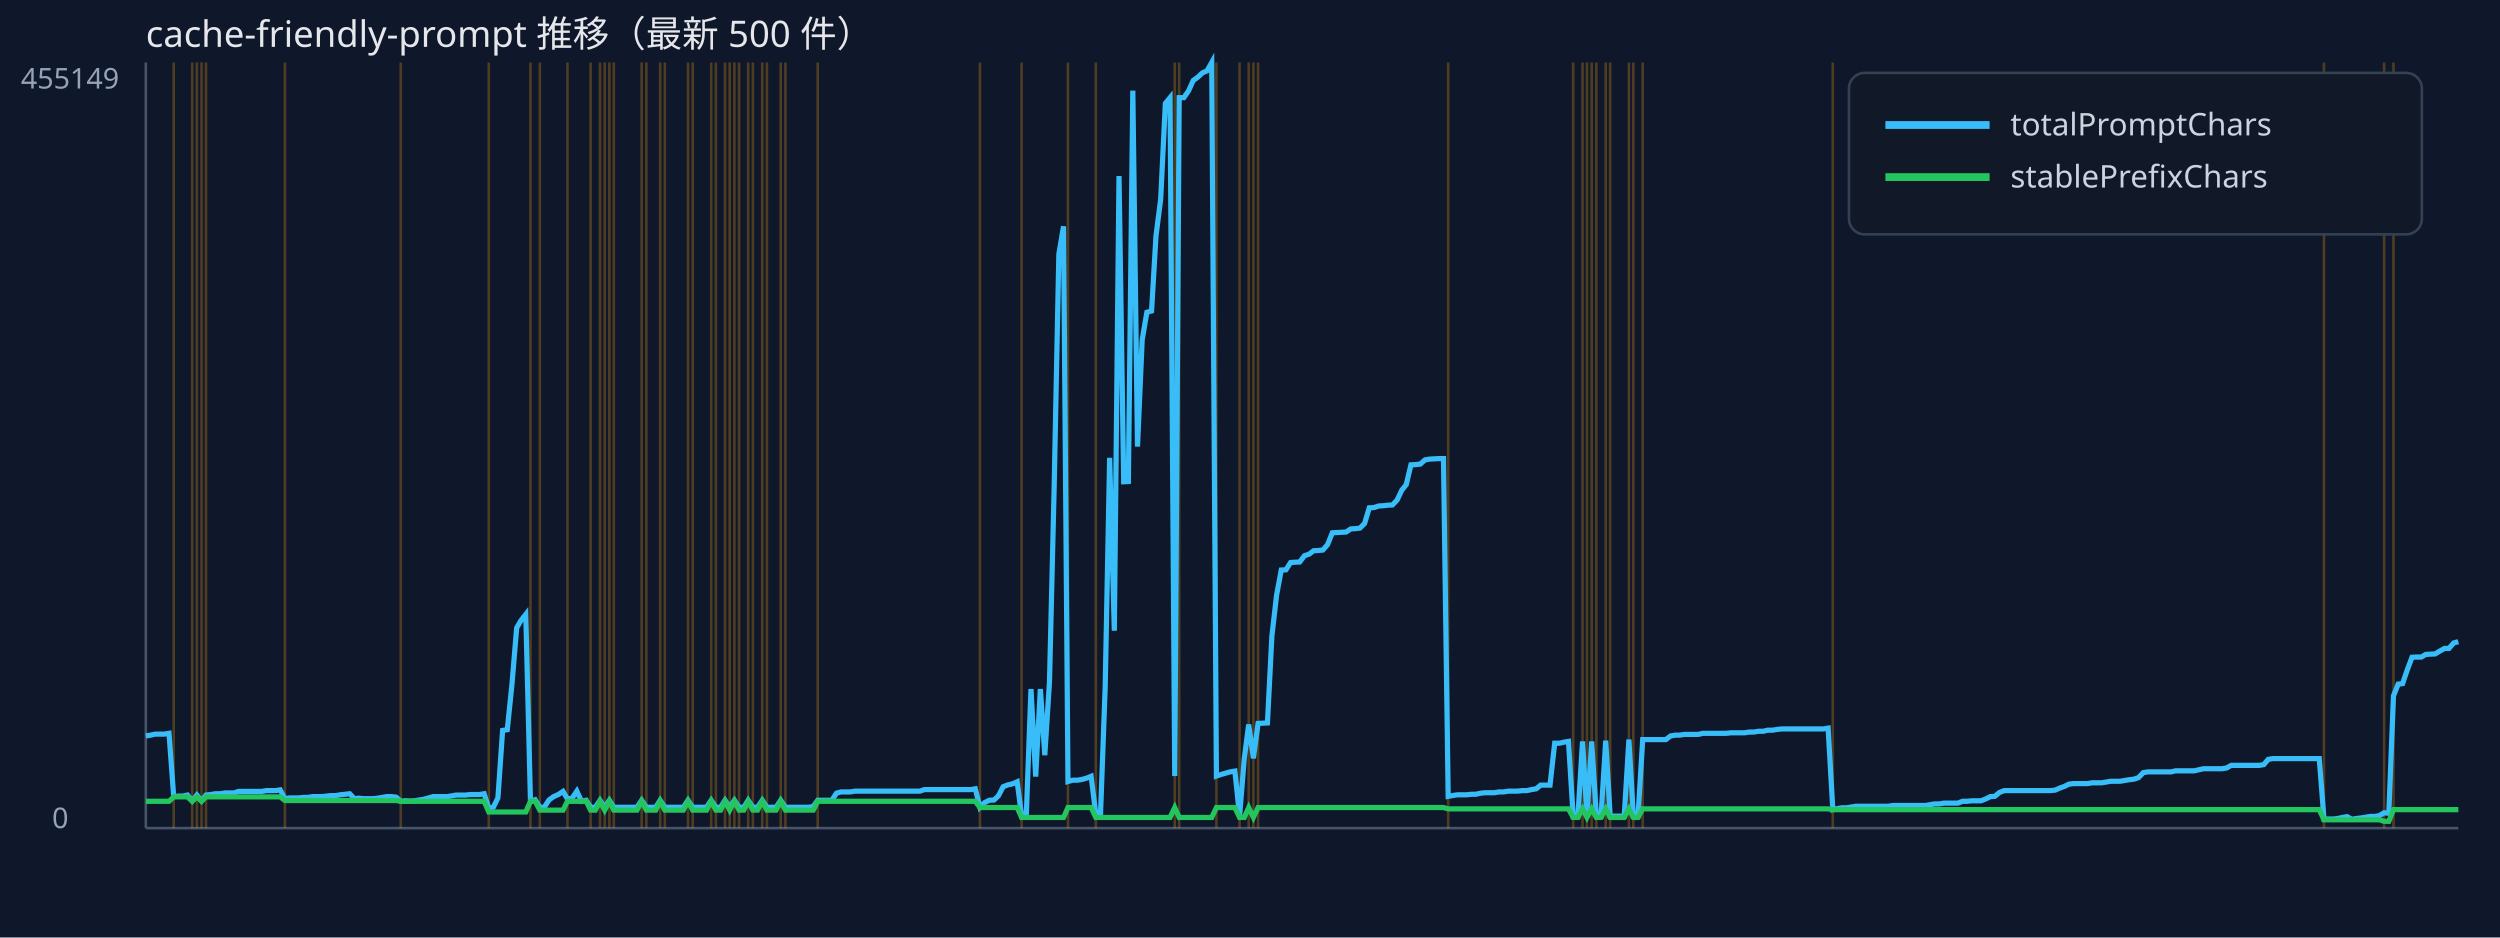
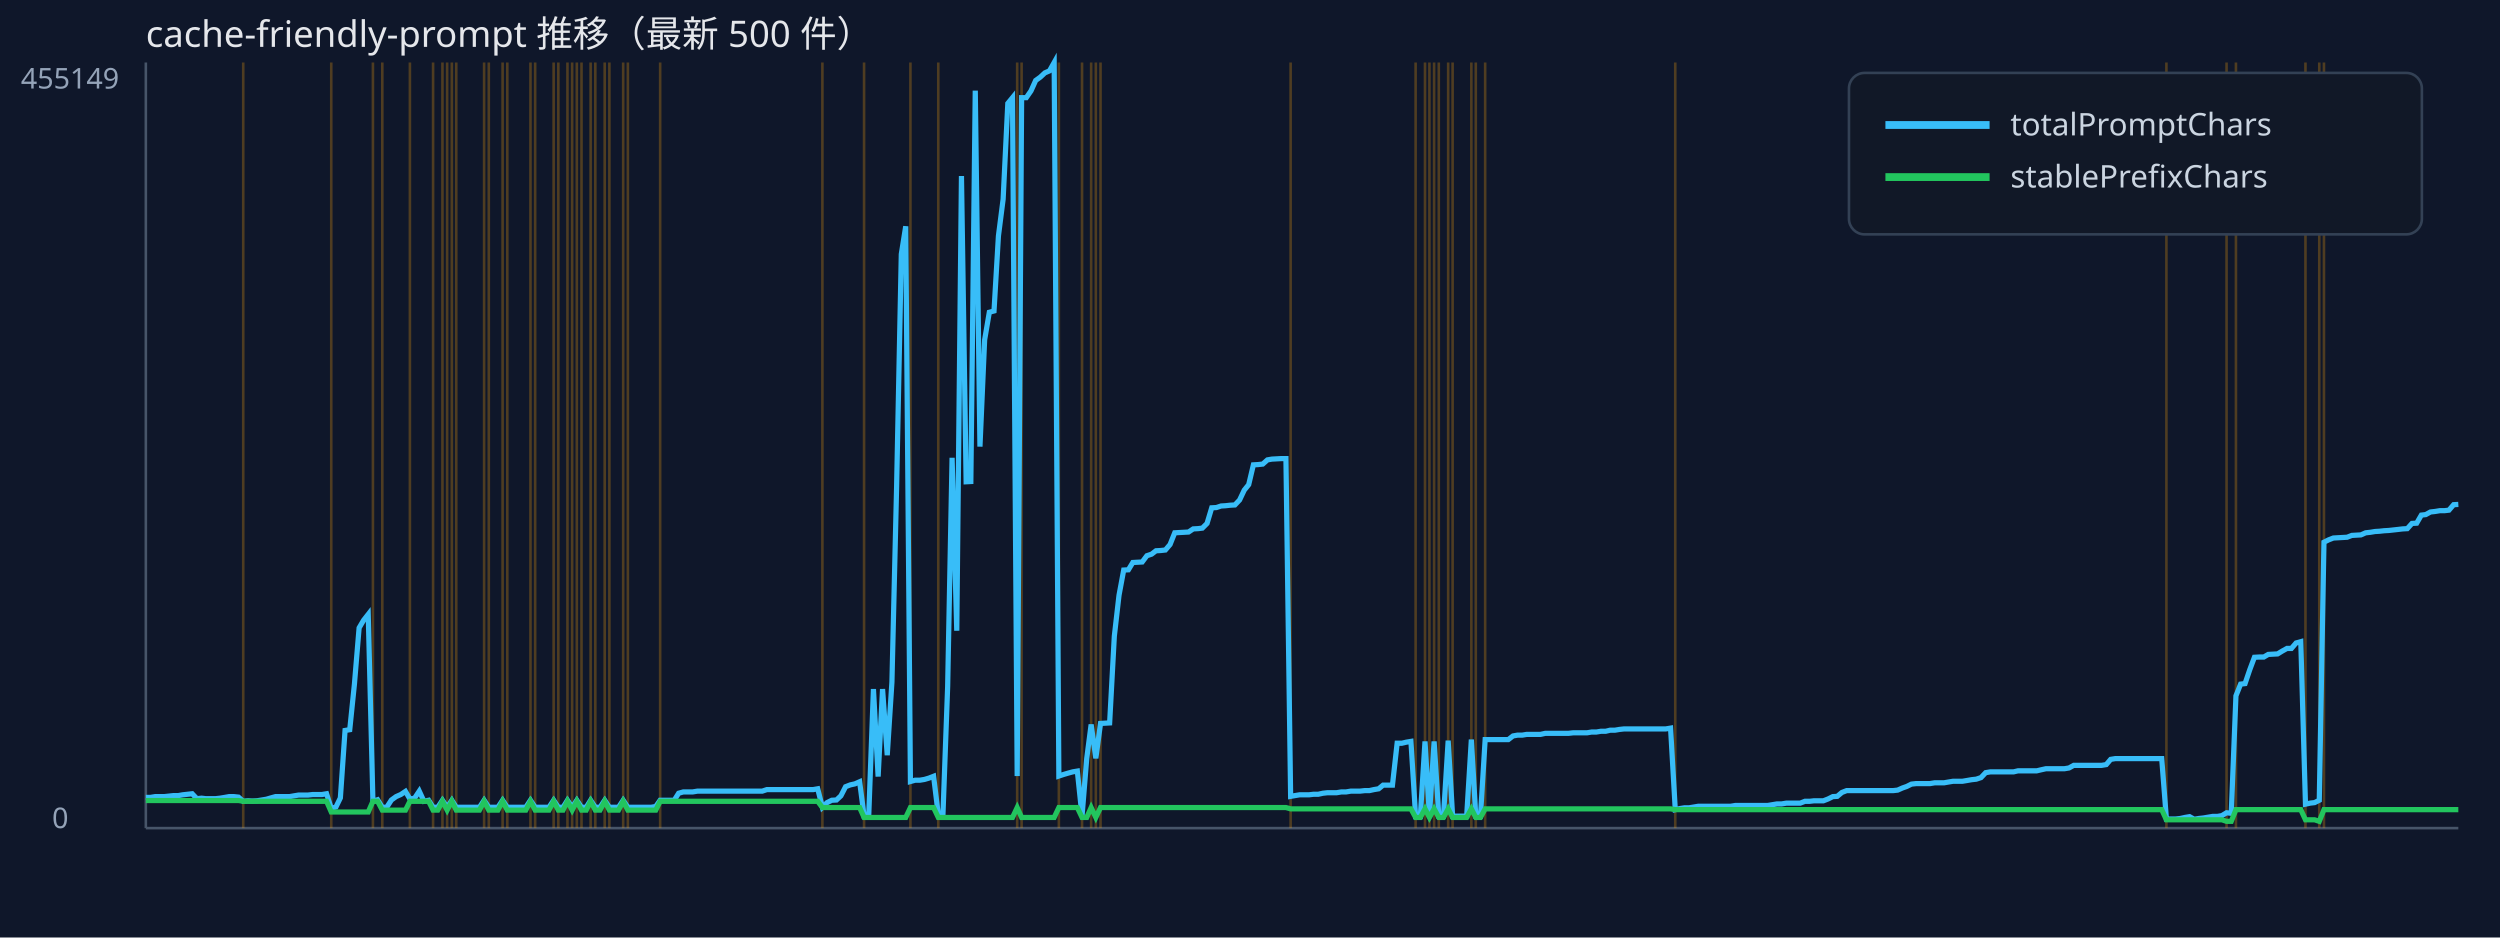
<svg xmlns="http://www.w3.org/2000/svg" width="960" height="360" viewBox="0 0 960 360">
  <rect width="100%" height="100%" fill="#0f172a" />
  <text x="56" y="18" fill="#e5e7eb" font-family="sans-serif" font-size="14">cache-friendly-prompt 推移（最新 500 件）</text>
  <line x1="56" y1="318" x2="944" y2="318" stroke="#475569" />
  <line x1="56" y1="24" x2="56" y2="318" stroke="#475569" />
  <text x="8" y="34" fill="#94a3b8" font-family="sans-serif" font-size="11">455149</text>
  <text x="20" y="318" fill="#94a3b8" font-family="sans-serif" font-size="11">0</text>
-   <line x1="66.7" y1="24" x2="66.7" y2="318" stroke="#f59e0b" stroke-opacity="0.28" />
-   <line x1="73.8" y1="24" x2="73.8" y2="318" stroke="#f59e0b" stroke-opacity="0.28" />
-   <line x1="75.6" y1="24" x2="75.6" y2="318" stroke="#f59e0b" stroke-opacity="0.28" />
-   <line x1="77.4" y1="24" x2="77.4" y2="318" stroke="#f59e0b" stroke-opacity="0.28" />
-   <line x1="79.1" y1="24" x2="79.1" y2="318" stroke="#f59e0b" stroke-opacity="0.28" />
-   <line x1="109.4" y1="24" x2="109.4" y2="318" stroke="#f59e0b" stroke-opacity="0.28" />
-   <line x1="153.9" y1="24" x2="153.9" y2="318" stroke="#f59e0b" stroke-opacity="0.28" />
+   <line x1="93.4" y1="24" x2="93.4" y2="318" stroke="#f59e0b" stroke-opacity="0.28" />
+   <line x1="127.2" y1="24" x2="127.2" y2="318" stroke="#f59e0b" stroke-opacity="0.28" />
+   <line x1="143.2" y1="24" x2="143.2" y2="318" stroke="#f59e0b" stroke-opacity="0.28" />
+   <line x1="146.8" y1="24" x2="146.8" y2="318" stroke="#f59e0b" stroke-opacity="0.28" />
+   <line x1="157.4" y1="24" x2="157.4" y2="318" stroke="#f59e0b" stroke-opacity="0.28" />
+   <line x1="166.3" y1="24" x2="166.3" y2="318" stroke="#f59e0b" stroke-opacity="0.28" />
+   <line x1="169.9" y1="24" x2="169.9" y2="318" stroke="#f59e0b" stroke-opacity="0.28" />
+   <line x1="171.7" y1="24" x2="171.7" y2="318" stroke="#f59e0b" stroke-opacity="0.28" />
+   <line x1="173.5" y1="24" x2="173.5" y2="318" stroke="#f59e0b" stroke-opacity="0.28" />
+   <line x1="175.2" y1="24" x2="175.2" y2="318" stroke="#f59e0b" stroke-opacity="0.28" />
+   <line x1="185.9" y1="24" x2="185.9" y2="318" stroke="#f59e0b" stroke-opacity="0.28" />
  <line x1="187.7" y1="24" x2="187.7" y2="318" stroke="#f59e0b" stroke-opacity="0.28" />
+   <line x1="193.0" y1="24" x2="193.0" y2="318" stroke="#f59e0b" stroke-opacity="0.28" />
+   <line x1="194.8" y1="24" x2="194.8" y2="318" stroke="#f59e0b" stroke-opacity="0.28" />
  <line x1="203.7" y1="24" x2="203.7" y2="318" stroke="#f59e0b" stroke-opacity="0.28" />
-   <line x1="207.3" y1="24" x2="207.3" y2="318" stroke="#f59e0b" stroke-opacity="0.28" />
+   <line x1="205.5" y1="24" x2="205.5" y2="318" stroke="#f59e0b" stroke-opacity="0.28" />
+   <line x1="212.6" y1="24" x2="212.6" y2="318" stroke="#f59e0b" stroke-opacity="0.28" />
+   <line x1="214.4" y1="24" x2="214.4" y2="318" stroke="#f59e0b" stroke-opacity="0.28" />
  <line x1="217.9" y1="24" x2="217.9" y2="318" stroke="#f59e0b" stroke-opacity="0.28" />
+   <line x1="219.7" y1="24" x2="219.7" y2="318" stroke="#f59e0b" stroke-opacity="0.28" />
+   <line x1="221.5" y1="24" x2="221.5" y2="318" stroke="#f59e0b" stroke-opacity="0.28" />
+   <line x1="223.3" y1="24" x2="223.3" y2="318" stroke="#f59e0b" stroke-opacity="0.28" />
  <line x1="226.8" y1="24" x2="226.8" y2="318" stroke="#f59e0b" stroke-opacity="0.28" />
-   <line x1="230.4" y1="24" x2="230.4" y2="318" stroke="#f59e0b" stroke-opacity="0.28" />
+   <line x1="228.6" y1="24" x2="228.6" y2="318" stroke="#f59e0b" stroke-opacity="0.28" />
  <line x1="232.2" y1="24" x2="232.2" y2="318" stroke="#f59e0b" stroke-opacity="0.28" />
  <line x1="234.0" y1="24" x2="234.0" y2="318" stroke="#f59e0b" stroke-opacity="0.28" />
-   <line x1="235.7" y1="24" x2="235.7" y2="318" stroke="#f59e0b" stroke-opacity="0.28" />
-   <line x1="246.4" y1="24" x2="246.4" y2="318" stroke="#f59e0b" stroke-opacity="0.28" />
-   <line x1="248.2" y1="24" x2="248.2" y2="318" stroke="#f59e0b" stroke-opacity="0.28" />
+   <line x1="239.3" y1="24" x2="239.3" y2="318" stroke="#f59e0b" stroke-opacity="0.28" />
+   <line x1="241.1" y1="24" x2="241.1" y2="318" stroke="#f59e0b" stroke-opacity="0.28" />
  <line x1="253.5" y1="24" x2="253.5" y2="318" stroke="#f59e0b" stroke-opacity="0.28" />
-   <line x1="255.3" y1="24" x2="255.3" y2="318" stroke="#f59e0b" stroke-opacity="0.28" />
-   <line x1="264.2" y1="24" x2="264.2" y2="318" stroke="#f59e0b" stroke-opacity="0.28" />
-   <line x1="266.0" y1="24" x2="266.0" y2="318" stroke="#f59e0b" stroke-opacity="0.28" />
-   <line x1="273.1" y1="24" x2="273.1" y2="318" stroke="#f59e0b" stroke-opacity="0.28" />
-   <line x1="274.9" y1="24" x2="274.9" y2="318" stroke="#f59e0b" stroke-opacity="0.28" />
-   <line x1="278.4" y1="24" x2="278.4" y2="318" stroke="#f59e0b" stroke-opacity="0.28" />
-   <line x1="280.2" y1="24" x2="280.2" y2="318" stroke="#f59e0b" stroke-opacity="0.28" />
-   <line x1="282.0" y1="24" x2="282.0" y2="318" stroke="#f59e0b" stroke-opacity="0.28" />
-   <line x1="283.8" y1="24" x2="283.8" y2="318" stroke="#f59e0b" stroke-opacity="0.28" />
-   <line x1="287.3" y1="24" x2="287.3" y2="318" stroke="#f59e0b" stroke-opacity="0.28" />
-   <line x1="289.1" y1="24" x2="289.1" y2="318" stroke="#f59e0b" stroke-opacity="0.28" />
-   <line x1="292.7" y1="24" x2="292.7" y2="318" stroke="#f59e0b" stroke-opacity="0.28" />
-   <line x1="294.5" y1="24" x2="294.5" y2="318" stroke="#f59e0b" stroke-opacity="0.28" />
-   <line x1="299.8" y1="24" x2="299.8" y2="318" stroke="#f59e0b" stroke-opacity="0.28" />
-   <line x1="301.6" y1="24" x2="301.6" y2="318" stroke="#f59e0b" stroke-opacity="0.28" />
-   <line x1="314.0" y1="24" x2="314.0" y2="318" stroke="#f59e0b" stroke-opacity="0.28" />
-   <line x1="376.3" y1="24" x2="376.3" y2="318" stroke="#f59e0b" stroke-opacity="0.28" />
+   <line x1="315.8" y1="24" x2="315.8" y2="318" stroke="#f59e0b" stroke-opacity="0.28" />
+   <line x1="331.8" y1="24" x2="331.8" y2="318" stroke="#f59e0b" stroke-opacity="0.28" />
+   <line x1="349.6" y1="24" x2="349.6" y2="318" stroke="#f59e0b" stroke-opacity="0.28" />
+   <line x1="360.3" y1="24" x2="360.3" y2="318" stroke="#f59e0b" stroke-opacity="0.28" />
+   <line x1="390.6" y1="24" x2="390.6" y2="318" stroke="#f59e0b" stroke-opacity="0.28" />
  <line x1="392.3" y1="24" x2="392.3" y2="318" stroke="#f59e0b" stroke-opacity="0.28" />
-   <line x1="410.1" y1="24" x2="410.1" y2="318" stroke="#f59e0b" stroke-opacity="0.28" />
+   <line x1="406.6" y1="24" x2="406.6" y2="318" stroke="#f59e0b" stroke-opacity="0.28" />
+   <line x1="415.5" y1="24" x2="415.5" y2="318" stroke="#f59e0b" stroke-opacity="0.28" />
+   <line x1="419.0" y1="24" x2="419.0" y2="318" stroke="#f59e0b" stroke-opacity="0.28" />
  <line x1="420.8" y1="24" x2="420.8" y2="318" stroke="#f59e0b" stroke-opacity="0.28" />
-   <line x1="451.1" y1="24" x2="451.1" y2="318" stroke="#f59e0b" stroke-opacity="0.28" />
-   <line x1="452.8" y1="24" x2="452.8" y2="318" stroke="#f59e0b" stroke-opacity="0.28" />
-   <line x1="467.1" y1="24" x2="467.1" y2="318" stroke="#f59e0b" stroke-opacity="0.28" />
-   <line x1="476.0" y1="24" x2="476.0" y2="318" stroke="#f59e0b" stroke-opacity="0.28" />
-   <line x1="479.5" y1="24" x2="479.5" y2="318" stroke="#f59e0b" stroke-opacity="0.28" />
-   <line x1="481.3" y1="24" x2="481.3" y2="318" stroke="#f59e0b" stroke-opacity="0.28" />
-   <line x1="483.1" y1="24" x2="483.1" y2="318" stroke="#f59e0b" stroke-opacity="0.28" />
+   <line x1="422.6" y1="24" x2="422.6" y2="318" stroke="#f59e0b" stroke-opacity="0.28" />
+   <line x1="495.6" y1="24" x2="495.6" y2="318" stroke="#f59e0b" stroke-opacity="0.28" />
+   <line x1="543.6" y1="24" x2="543.6" y2="318" stroke="#f59e0b" stroke-opacity="0.28" />
+   <line x1="547.2" y1="24" x2="547.2" y2="318" stroke="#f59e0b" stroke-opacity="0.28" />
+   <line x1="548.9" y1="24" x2="548.9" y2="318" stroke="#f59e0b" stroke-opacity="0.28" />
+   <line x1="550.7" y1="24" x2="550.7" y2="318" stroke="#f59e0b" stroke-opacity="0.28" />
+   <line x1="552.5" y1="24" x2="552.5" y2="318" stroke="#f59e0b" stroke-opacity="0.28" />
  <line x1="556.1" y1="24" x2="556.1" y2="318" stroke="#f59e0b" stroke-opacity="0.28" />
-   <line x1="604.1" y1="24" x2="604.1" y2="318" stroke="#f59e0b" stroke-opacity="0.28" />
-   <line x1="607.7" y1="24" x2="607.7" y2="318" stroke="#f59e0b" stroke-opacity="0.28" />
-   <line x1="609.4" y1="24" x2="609.4" y2="318" stroke="#f59e0b" stroke-opacity="0.28" />
-   <line x1="611.2" y1="24" x2="611.2" y2="318" stroke="#f59e0b" stroke-opacity="0.28" />
-   <line x1="613.0" y1="24" x2="613.0" y2="318" stroke="#f59e0b" stroke-opacity="0.28" />
-   <line x1="616.6" y1="24" x2="616.6" y2="318" stroke="#f59e0b" stroke-opacity="0.28" />
-   <line x1="618.3" y1="24" x2="618.3" y2="318" stroke="#f59e0b" stroke-opacity="0.28" />
-   <line x1="625.5" y1="24" x2="625.5" y2="318" stroke="#f59e0b" stroke-opacity="0.28" />
-   <line x1="627.2" y1="24" x2="627.2" y2="318" stroke="#f59e0b" stroke-opacity="0.28" />
-   <line x1="630.8" y1="24" x2="630.8" y2="318" stroke="#f59e0b" stroke-opacity="0.28" />
-   <line x1="703.8" y1="24" x2="703.8" y2="318" stroke="#f59e0b" stroke-opacity="0.28" />
+   <line x1="557.8" y1="24" x2="557.8" y2="318" stroke="#f59e0b" stroke-opacity="0.28" />
+   <line x1="565.0" y1="24" x2="565.0" y2="318" stroke="#f59e0b" stroke-opacity="0.28" />
+   <line x1="566.7" y1="24" x2="566.7" y2="318" stroke="#f59e0b" stroke-opacity="0.28" />
+   <line x1="570.3" y1="24" x2="570.3" y2="318" stroke="#f59e0b" stroke-opacity="0.28" />
+   <line x1="643.3" y1="24" x2="643.3" y2="318" stroke="#f59e0b" stroke-opacity="0.28" />
+   <line x1="831.9" y1="24" x2="831.9" y2="318" stroke="#f59e0b" stroke-opacity="0.28" />
+   <line x1="855.0" y1="24" x2="855.0" y2="318" stroke="#f59e0b" stroke-opacity="0.28" />
+   <line x1="858.6" y1="24" x2="858.6" y2="318" stroke="#f59e0b" stroke-opacity="0.28" />
+   <line x1="885.3" y1="24" x2="885.3" y2="318" stroke="#f59e0b" stroke-opacity="0.28" />
+   <line x1="890.6" y1="24" x2="890.6" y2="318" stroke="#f59e0b" stroke-opacity="0.28" />
  <line x1="892.4" y1="24" x2="892.4" y2="318" stroke="#f59e0b" stroke-opacity="0.28" />
-   <line x1="915.5" y1="24" x2="915.5" y2="318" stroke="#f59e0b" stroke-opacity="0.28" />
-   <line x1="919.1" y1="24" x2="919.1" y2="318" stroke="#f59e0b" stroke-opacity="0.28" />
-   <polyline fill="none" stroke="#38bdf8" stroke-width="2" points="56.0,282.6 57.8,282.3 59.6,281.9 61.3,281.9 63.1,281.9 64.9,281.6 66.7,305.9 68.5,305.7 70.2,305.7 72.0,305.3 73.8,307.5 75.6,305.3 77.4,307.5 79.1,305.3 80.9,305.1 82.7,304.8 84.5,304.8 86.3,304.5 88.0,304.5 89.8,304.5 91.6,303.9 93.4,303.9 95.2,303.9 96.9,303.9 98.7,303.9 100.5,303.9 102.3,303.6 104.0,303.6 105.8,303.6 107.6,303.3 109.4,306.7 111.2,306.4 112.9,306.4 114.7,306.4 116.5,306.2 118.3,306.2 120.1,305.9 121.8,305.9 123.6,305.9 125.4,305.7 127.2,305.5 129.0,305.5 130.7,305.2 132.5,305.0 134.3,304.8 136.1,306.7 137.9,306.5 139.6,306.7 141.4,306.7 143.2,306.7 145.0,306.5 146.8,306.2 148.5,305.9 150.3,305.9 152.1,306.1 153.9,307.7 155.7,307.5 157.4,307.6 159.2,307.5 161.0,307.2 162.8,306.9 164.6,306.4 166.3,305.9 168.1,305.9 169.9,305.9 171.7,305.9 173.5,305.6 175.2,305.3 177.0,305.3 178.8,305.3 180.6,305.1 182.3,305.1 184.1,305.1 185.9,304.8 187.7,310.4 189.5,309.9 191.2,306.4 193.0,280.5 194.8,280.2 196.6,262.7 198.4,241.1 200.1,238.2 201.9,235.9 203.7,307.7 205.5,307.1 207.3,310.0 209.0,310.0 210.8,307.2 212.6,305.9 214.4,305.1 216.2,303.9 217.9,306.8 219.7,306.5 221.5,303.8 223.3,307.7 225.1,307.3 226.8,310.0 228.6,310.0 230.4,307.3 232.2,310.0 234.0,307.3 235.7,310.0 237.5,310.0 239.3,310.0 241.1,310.0 242.9,310.0 244.6,310.0 246.4,307.3 248.2,310.0 250.0,310.0 251.8,310.0 253.5,307.3 255.3,310.0 257.1,310.0 258.9,310.0 260.6,310.0 262.4,310.0 264.2,307.3 266.0,310.0 267.8,310.0 269.5,310.0 271.3,310.0 273.1,307.3 274.9,310.0 276.7,310.0 278.4,307.3 280.2,310.0 282.0,307.3 283.8,310.0 285.6,310.0 287.3,307.3 289.1,310.0 290.9,310.0 292.7,307.3 294.5,310.0 296.2,310.0 298.0,310.0 299.8,307.3 301.6,310.0 303.4,310.0 305.1,310.0 306.9,310.0 308.7,310.0 310.5,310.0 312.3,309.7 314.0,307.3 315.8,307.3 317.6,307.3 319.4,307.3 321.2,304.6 322.9,304.1 324.7,304.1 326.5,304.1 328.3,303.8 330.1,303.8 331.8,303.8 333.6,303.8 335.4,303.8 337.2,303.8 338.9,303.8 340.7,303.8 342.5,303.8 344.3,303.8 346.1,303.8 347.8,303.8 349.6,303.8 351.4,303.8 353.2,303.8 355.0,303.2 356.7,303.2 358.5,303.2 360.3,303.2 362.1,303.2 363.9,303.2 365.6,303.2 367.4,303.2 369.2,303.2 371.0,303.2 372.8,303.2 374.5,302.9 376.3,310.0 378.1,308.2 379.9,307.3 381.7,307.2 383.4,305.6 385.2,302.1 387.0,301.4 388.8,301.0 390.6,300.2 392.3,313.3 394.1,313.0 395.9,264.6 397.7,298.2 399.5,264.6 401.2,290.0 403.0,261.9 404.8,186.9 406.6,97.6 408.4,86.9 410.1,300.1 411.9,299.6 413.7,299.6 415.5,299.3 417.3,298.8 419.0,298.1 420.8,312.8 422.6,312.6 424.4,263.6 426.1,175.8 427.9,242.2 429.7,67.6 431.5,185.0 433.3,184.9 435.0,34.8 436.8,171.5 438.6,130.5 440.4,119.9 442.2,119.4 443.9,90.6 445.7,76.5 447.5,39.7 449.3,37.5 451.1,298.0 452.8,37.5 454.6,37.5 456.4,34.9 458.2,30.9 460.0,29.6 461.7,28.0 463.5,27.2 465.3,24.0 467.1,298.0 468.9,297.4 470.6,296.9 472.4,296.4 474.2,296.1 476.0,313.4 477.8,291.3 479.5,278.2 481.3,291.2 483.1,277.8 484.9,277.7 486.7,277.6 488.4,244.3 490.2,228.6 492.0,218.9 493.8,218.8 495.6,216.0 497.3,215.9 499.1,215.8 500.9,213.4 502.7,212.8 504.4,211.5 506.2,211.4 508.0,211.2 509.8,209.1 511.6,204.6 513.3,204.5 515.1,204.4 516.9,204.3 518.7,203.1 520.5,203.0 522.2,202.8 524.0,201.0 525.8,195.0 527.6,194.9 529.4,194.3 531.1,194.2 532.9,194.0 534.7,193.9 536.5,192.0 538.3,188.2 540.0,186.1 541.8,178.5 543.6,178.4 545.4,178.2 547.2,176.6 548.9,176.3 550.7,176.2 552.5,176.1 554.3,176.1 556.1,305.8 557.8,305.5 559.6,305.2 561.4,305.2 563.2,305.2 565.0,305.0 566.7,305.0 568.5,304.6 570.3,304.4 572.1,304.4 573.9,304.4 575.6,304.1 577.4,304.1 579.2,303.8 581.0,303.8 582.7,303.8 584.5,303.6 586.3,303.6 588.1,303.2 589.9,302.9 591.6,301.5 593.4,301.5 595.2,301.5 597.0,285.4 598.8,285.4 600.5,285.0 602.3,284.7 604.1,313.6 605.9,313.6 607.7,284.7 609.4,313.4 611.2,284.7 613.0,313.4 614.8,313.4 616.6,284.4 618.3,313.4 620.1,313.4 621.9,313.4 623.7,313.4 625.5,284.0 627.2,313.4 629.0,313.4 630.8,284.0 632.6,284.0 634.4,284.0 636.1,284.0 637.9,284.0 639.7,284.0 641.5,282.6 643.3,282.3 645.0,282.3 646.8,282.0 648.6,282.0 650.4,282.0 652.2,282.0 653.9,281.6 655.7,281.6 657.5,281.6 659.3,281.6 661.1,281.6 662.8,281.6 664.6,281.4 666.4,281.4 668.2,281.4 669.9,281.4 671.7,281.1 673.5,281.1 675.3,280.8 677.1,280.8 678.8,280.4 680.6,280.4 682.4,280.1 684.2,279.9 686.0,279.9 687.7,279.9 689.5,279.9 691.3,279.9 693.1,279.9 694.9,279.9 696.6,279.9 698.4,279.9 700.2,279.9 702.0,279.6 703.8,310.9 705.5,310.5 707.3,310.2 709.1,310.2 710.9,309.9 712.7,309.6 714.4,309.6 716.2,309.6 718.0,309.6 719.8,309.6 721.6,309.6 723.3,309.6 725.1,309.6 726.9,309.3 728.7,309.3 730.5,309.3 732.2,309.3 734.0,309.3 735.8,309.3 737.6,309.3 739.4,309.3 741.1,309.0 742.9,308.7 744.7,308.7 746.5,308.4 748.2,308.4 750.0,308.4 751.8,308.4 753.6,307.7 755.4,307.7 757.1,307.5 758.9,307.5 760.7,307.5 762.5,306.8 764.3,305.9 766.0,305.8 767.8,304.3 769.6,303.6 771.4,303.6 773.2,303.6 774.9,303.6 776.7,303.6 778.5,303.6 780.3,303.6 782.1,303.6 783.8,303.6 785.6,303.6 787.4,303.6 789.2,303.4 791.0,302.6 792.7,302.0 794.5,301.1 796.3,300.9 798.1,300.9 799.9,300.9 801.6,300.9 803.4,300.6 805.2,300.6 807.0,300.6 808.8,300.3 810.5,300.0 812.3,300.0 814.1,300.0 815.9,299.7 817.7,299.4 819.4,299.2 821.2,298.6 823.0,296.7 824.8,296.4 826.5,296.4 828.3,296.4 830.1,296.4 831.9,296.4 833.7,296.4 835.4,296.0 837.2,296.0 839.0,296.0 840.8,296.0 842.6,296.0 844.3,295.6 846.1,295.2 847.9,295.2 849.7,295.2 851.5,295.2 853.2,295.2 855.0,294.9 856.8,293.9 858.6,293.9 860.4,293.9 862.1,293.9 863.9,293.9 865.7,293.9 867.5,293.9 869.3,293.6 871.0,291.6 872.8,291.3 874.6,291.3 876.4,291.3 878.2,291.3 879.9,291.3 881.7,291.3 883.5,291.3 885.3,291.3 887.1,291.3 888.8,291.3 890.6,291.3 892.4,314.5 894.2,314.5 896.0,314.5 897.7,314.3 899.5,313.9 901.3,313.6 903.1,314.6 904.8,314.3 906.6,314.1 908.4,313.8 910.2,313.5 912.0,313.5 913.7,313.2 915.5,312.1 917.3,312.3 919.1,267.2 920.9,262.7 922.6,262.5 924.4,257.2 926.2,252.4 928.0,252.3 929.8,252.3 931.5,251.3 933.3,251.2 935.1,251.1 936.9,250.0 938.7,249.0 940.4,249.0 942.2,246.9 944.0,246.4" />
-   <polyline fill="none" stroke="#22c55e" stroke-width="2" points="56.0,307.7 57.8,307.7 59.6,307.7 61.3,307.7 63.1,307.7 64.9,307.7 66.7,306.0 68.5,306.0 70.2,306.0 72.0,306.0 73.8,307.7 75.6,306.0 77.4,307.7 79.1,306.0 80.9,306.0 82.7,306.0 84.5,306.0 86.3,306.0 88.0,306.0 89.8,306.0 91.6,306.0 93.4,306.0 95.2,306.0 96.9,306.0 98.7,306.0 100.5,306.0 102.3,306.0 104.0,306.0 105.8,306.0 107.6,306.0 109.4,307.4 111.2,307.4 112.9,307.4 114.7,307.4 116.5,307.4 118.3,307.4 120.1,307.4 121.8,307.4 123.6,307.4 125.4,307.4 127.2,307.4 129.0,307.4 130.7,307.4 132.5,307.4 134.3,307.4 136.1,307.4 137.9,307.4 139.6,307.4 141.4,307.4 143.2,307.4 145.0,307.4 146.8,307.4 148.5,307.4 150.3,307.4 152.1,307.4 153.9,307.7 155.7,307.7 157.4,307.7 159.2,307.7 161.0,307.7 162.8,307.7 164.6,307.7 166.3,307.7 168.1,307.7 169.9,307.7 171.7,307.7 173.5,307.7 175.2,307.7 177.0,307.7 178.8,307.7 180.6,307.7 182.3,307.7 184.1,307.7 185.9,307.7 187.7,311.8 189.5,311.8 191.2,311.8 193.0,311.8 194.8,311.8 196.6,311.8 198.4,311.8 200.1,311.8 201.9,311.8 203.7,307.7 205.5,307.7 207.3,311.1 209.0,311.1 210.8,311.1 212.6,311.1 214.4,311.1 216.2,311.1 217.9,307.7 219.7,307.7 221.5,307.7 223.3,307.7 225.1,307.7 226.8,311.1 228.6,311.1 230.4,307.7 232.2,311.1 234.0,307.7 235.7,311.1 237.5,311.1 239.3,311.1 241.1,311.1 242.9,311.1 244.6,311.1 246.4,307.7 248.2,311.1 250.0,311.1 251.8,311.1 253.5,307.7 255.3,311.1 257.1,311.1 258.9,311.1 260.6,311.1 262.4,311.1 264.2,307.7 266.0,311.1 267.8,311.1 269.5,311.1 271.3,311.1 273.1,307.7 274.9,311.1 276.7,311.1 278.4,307.7 280.2,311.1 282.0,307.7 283.8,311.1 285.6,311.1 287.3,307.7 289.1,311.1 290.9,311.1 292.7,307.7 294.5,311.1 296.2,311.1 298.0,311.1 299.8,307.7 301.6,311.1 303.4,311.1 305.1,311.1 306.9,311.1 308.7,311.1 310.5,311.1 312.3,311.1 314.0,307.7 315.8,307.7 317.6,307.7 319.4,307.7 321.2,307.7 322.9,307.7 324.7,307.7 326.5,307.7 328.3,307.7 330.1,307.7 331.8,307.7 333.6,307.7 335.4,307.7 337.2,307.7 338.9,307.7 340.7,307.7 342.5,307.7 344.3,307.7 346.1,307.7 347.8,307.7 349.6,307.7 351.4,307.7 353.2,307.7 355.0,307.7 356.7,307.7 358.5,307.7 360.3,307.7 362.1,307.7 363.9,307.7 365.6,307.7 367.4,307.7 369.2,307.7 371.0,307.7 372.8,307.7 374.5,307.7 376.3,310.1 378.1,310.1 379.9,310.1 381.7,310.1 383.4,310.1 385.2,310.1 387.0,310.1 388.8,310.1 390.6,310.1 392.3,313.9 394.1,313.9 395.9,313.9 397.7,313.9 399.5,313.9 401.2,313.9 403.0,313.9 404.8,313.9 406.6,313.9 408.4,313.9 410.1,310.1 411.9,310.1 413.7,310.1 415.5,310.1 417.3,310.1 419.0,310.1 420.8,313.9 422.6,313.9 424.4,313.9 426.1,313.9 427.9,313.9 429.7,313.9 431.5,313.9 433.3,313.9 435.0,313.9 436.8,313.9 438.6,313.9 440.4,313.9 442.2,313.9 443.9,313.9 445.7,313.9 447.5,313.9 449.3,313.9 451.1,310.1 452.8,313.9 454.6,313.9 456.4,313.9 458.2,313.9 460.0,313.9 461.7,313.9 463.5,313.9 465.3,313.9 467.1,310.1 468.9,310.1 470.6,310.1 472.4,310.1 474.2,310.1 476.0,313.9 477.8,313.9 479.5,310.1 481.3,313.9 483.1,310.1 484.9,310.1 486.7,310.1 488.4,310.1 490.2,310.1 492.0,310.1 493.8,310.1 495.6,310.1 497.3,310.1 499.1,310.1 500.9,310.1 502.7,310.1 504.4,310.1 506.2,310.1 508.0,310.1 509.8,310.1 511.6,310.1 513.3,310.1 515.1,310.1 516.9,310.1 518.7,310.1 520.5,310.1 522.2,310.1 524.0,310.1 525.8,310.1 527.6,310.1 529.4,310.1 531.1,310.1 532.9,310.1 534.7,310.1 536.5,310.1 538.3,310.1 540.0,310.1 541.8,310.1 543.6,310.1 545.4,310.1 547.2,310.1 548.9,310.1 550.7,310.1 552.5,310.1 554.3,310.1 556.1,310.6 557.8,310.6 559.6,310.6 561.4,310.6 563.2,310.6 565.0,310.6 566.7,310.6 568.5,310.6 570.3,310.6 572.1,310.6 573.9,310.6 575.6,310.6 577.4,310.6 579.2,310.6 581.0,310.6 582.7,310.6 584.5,310.6 586.3,310.6 588.1,310.6 589.9,310.6 591.6,310.6 593.4,310.6 595.2,310.6 597.0,310.6 598.8,310.6 600.5,310.6 602.3,310.6 604.1,313.9 605.9,313.9 607.7,310.6 609.4,313.9 611.2,310.6 613.0,313.9 614.8,313.9 616.6,310.6 618.3,313.9 620.1,313.9 621.9,313.9 623.7,313.9 625.5,310.6 627.2,313.9 629.0,313.9 630.8,310.6 632.6,310.6 634.4,310.6 636.1,310.6 637.9,310.6 639.7,310.6 641.5,310.6 643.3,310.6 645.0,310.6 646.8,310.6 648.6,310.6 650.4,310.6 652.2,310.6 653.9,310.6 655.7,310.6 657.5,310.6 659.3,310.6 661.1,310.6 662.8,310.6 664.6,310.6 666.4,310.6 668.2,310.6 669.9,310.6 671.7,310.6 673.5,310.6 675.3,310.6 677.1,310.6 678.8,310.6 680.6,310.6 682.4,310.6 684.2,310.6 686.0,310.6 687.7,310.6 689.5,310.6 691.3,310.6 693.1,310.6 694.9,310.6 696.6,310.6 698.4,310.6 700.2,310.6 702.0,310.6 703.8,310.9 705.5,310.9 707.3,310.9 709.1,310.9 710.9,310.9 712.7,310.9 714.4,310.9 716.2,310.9 718.0,310.9 719.8,310.9 721.6,310.9 723.3,310.9 725.1,310.9 726.9,310.9 728.7,310.9 730.5,310.9 732.2,310.9 734.0,310.9 735.8,310.9 737.6,310.9 739.4,310.9 741.1,310.9 742.9,310.9 744.7,310.9 746.5,310.9 748.2,310.9 750.0,310.9 751.8,310.9 753.6,310.9 755.4,310.9 757.1,310.9 758.9,310.9 760.7,310.9 762.5,310.9 764.3,310.9 766.0,310.9 767.8,310.9 769.6,310.9 771.4,310.9 773.2,310.9 774.9,310.9 776.7,310.9 778.5,310.9 780.3,310.9 782.1,310.9 783.8,310.9 785.6,310.9 787.4,310.9 789.2,310.9 791.0,310.9 792.7,310.9 794.5,310.9 796.3,310.9 798.1,310.9 799.9,310.9 801.6,310.9 803.4,310.9 805.2,310.9 807.0,310.9 808.8,310.9 810.5,310.9 812.3,310.9 814.1,310.9 815.9,310.9 817.7,310.9 819.4,310.9 821.2,310.9 823.0,310.9 824.8,310.9 826.5,310.9 828.3,310.9 830.1,310.9 831.9,310.9 833.7,310.9 835.4,310.9 837.2,310.9 839.0,310.9 840.8,310.9 842.6,310.9 844.3,310.9 846.1,310.9 847.9,310.9 849.7,310.9 851.5,310.9 853.2,310.9 855.0,310.9 856.8,310.9 858.6,310.9 860.4,310.9 862.1,310.9 863.9,310.9 865.7,310.9 867.5,310.9 869.3,310.9 871.0,310.9 872.8,310.9 874.6,310.9 876.4,310.9 878.2,310.9 879.9,310.9 881.7,310.9 883.5,310.9 885.3,310.9 887.1,310.9 888.8,310.9 890.6,310.9 892.4,314.8 894.2,314.8 896.0,314.8 897.7,314.8 899.5,314.8 901.3,314.8 903.1,314.8 904.8,314.8 906.6,314.8 908.4,314.8 910.2,314.8 912.0,314.8 913.7,314.8 915.5,315.4 917.3,315.4 919.1,310.9 920.9,310.9 922.6,310.9 924.4,310.9 926.2,310.9 928.0,310.9 929.8,310.9 931.5,310.9 933.3,310.9 935.1,310.9 936.9,310.9 938.7,310.9 940.4,310.9 942.2,310.9 944.0,310.9" />
-   <circle cx="915.5" cy="32" r="3" fill="#ef4444" />
-   <circle cx="917.3" cy="32" r="3" fill="#ef4444" />
+   <polyline fill="none" stroke="#38bdf8" stroke-width="2" points="56.0,306.2 57.8,306.2 59.6,305.9 61.3,305.9 63.1,305.9 64.9,305.7 66.7,305.5 68.5,305.5 70.2,305.2 72.0,305.0 73.8,304.8 75.6,306.7 77.4,306.5 79.1,306.7 80.9,306.7 82.7,306.7 84.5,306.5 86.3,306.2 88.0,305.9 89.8,305.9 91.6,306.1 93.4,307.7 95.2,307.5 96.9,307.6 98.7,307.5 100.5,307.2 102.3,306.9 104.0,306.4 105.8,305.9 107.6,305.9 109.4,305.9 111.2,305.9 112.9,305.6 114.7,305.3 116.5,305.3 118.3,305.3 120.1,305.1 121.8,305.1 123.6,305.1 125.4,304.8 127.2,310.4 129.0,309.9 130.7,306.4 132.5,280.5 134.3,280.2 136.1,262.7 137.9,241.1 139.6,238.2 141.4,235.9 143.2,307.7 145.0,307.1 146.8,310.0 148.5,310.0 150.3,307.2 152.1,305.9 153.9,305.1 155.7,303.9 157.4,306.8 159.2,306.5 161.0,303.8 162.8,307.7 164.6,307.3 166.3,310.0 168.1,310.0 169.9,307.3 171.7,310.0 173.5,307.3 175.2,310.0 177.0,310.0 178.8,310.0 180.6,310.0 182.3,310.0 184.1,310.0 185.9,307.3 187.7,310.0 189.5,310.0 191.2,310.0 193.0,307.3 194.8,310.0 196.6,310.0 198.4,310.0 200.1,310.0 201.9,310.0 203.7,307.3 205.5,310.0 207.3,310.0 209.0,310.0 210.8,310.0 212.6,307.3 214.4,310.0 216.2,310.0 217.9,307.3 219.7,310.0 221.5,307.3 223.3,310.0 225.1,310.0 226.8,307.3 228.6,310.0 230.4,310.0 232.2,307.3 234.0,310.0 235.7,310.0 237.5,310.0 239.3,307.3 241.1,310.0 242.9,310.0 244.6,310.0 246.4,310.0 248.2,310.0 250.0,310.0 251.8,309.7 253.5,307.3 255.3,307.3 257.1,307.3 258.9,307.3 260.6,304.6 262.4,304.1 264.2,304.1 266.0,304.1 267.8,303.8 269.5,303.8 271.3,303.8 273.1,303.8 274.9,303.8 276.7,303.8 278.4,303.8 280.2,303.8 282.0,303.8 283.8,303.8 285.6,303.8 287.3,303.8 289.1,303.8 290.9,303.8 292.7,303.8 294.5,303.2 296.2,303.2 298.0,303.2 299.8,303.2 301.6,303.2 303.4,303.2 305.1,303.2 306.9,303.2 308.7,303.2 310.5,303.2 312.3,303.2 314.0,302.9 315.8,310.0 317.6,308.2 319.4,307.3 321.2,307.2 322.9,305.6 324.7,302.1 326.5,301.4 328.3,301.0 330.1,300.2 331.8,313.3 333.6,313.0 335.4,264.6 337.2,298.2 338.9,264.6 340.7,290.0 342.5,261.9 344.3,186.9 346.1,97.6 347.8,86.9 349.6,300.1 351.4,299.6 353.2,299.6 355.0,299.3 356.7,298.8 358.5,298.1 360.3,312.8 362.1,312.6 363.9,263.6 365.6,175.8 367.4,242.2 369.2,67.6 371.0,185.0 372.8,184.9 374.5,34.8 376.3,171.5 378.1,130.5 379.9,119.9 381.7,119.4 383.4,90.6 385.2,76.5 387.0,39.7 388.8,37.5 390.6,298.0 392.3,37.5 394.1,37.5 395.9,34.9 397.7,30.9 399.5,29.6 401.2,28.0 403.0,27.2 404.8,24.0 406.6,298.0 408.4,297.4 410.1,296.9 411.9,296.4 413.7,296.1 415.5,313.4 417.3,291.3 419.0,278.2 420.8,291.2 422.6,277.8 424.4,277.7 426.1,277.6 427.9,244.3 429.7,228.6 431.5,218.9 433.3,218.8 435.0,216.0 436.8,215.9 438.6,215.8 440.4,213.4 442.2,212.8 443.9,211.5 445.7,211.4 447.5,211.2 449.3,209.1 451.1,204.6 452.8,204.5 454.6,204.4 456.4,204.3 458.2,203.1 460.0,203.0 461.7,202.8 463.5,201.0 465.3,195.0 467.1,194.9 468.9,194.3 470.6,194.2 472.4,194.0 474.2,193.9 476.0,192.0 477.8,188.2 479.5,186.1 481.3,178.5 483.1,178.4 484.9,178.2 486.7,176.6 488.4,176.3 490.2,176.2 492.0,176.1 493.8,176.1 495.6,305.8 497.3,305.5 499.1,305.2 500.9,305.2 502.7,305.2 504.4,305.0 506.2,305.0 508.0,304.6 509.8,304.4 511.6,304.4 513.3,304.4 515.1,304.1 516.9,304.1 518.7,303.8 520.5,303.8 522.2,303.8 524.0,303.6 525.8,303.6 527.6,303.2 529.4,302.9 531.1,301.5 532.9,301.5 534.7,301.5 536.5,285.4 538.3,285.4 540.0,285.0 541.8,284.7 543.6,313.6 545.4,313.6 547.2,284.7 548.9,313.4 550.7,284.7 552.5,313.4 554.3,313.4 556.1,284.4 557.8,313.4 559.6,313.4 561.4,313.4 563.2,313.4 565.0,284.0 566.7,313.4 568.5,313.4 570.3,284.0 572.1,284.0 573.9,284.0 575.6,284.0 577.4,284.0 579.2,284.0 581.0,282.6 582.7,282.3 584.5,282.3 586.3,282.0 588.1,282.0 589.9,282.0 591.6,282.0 593.4,281.6 595.2,281.6 597.0,281.6 598.8,281.6 600.5,281.6 602.3,281.6 604.1,281.4 605.9,281.4 607.7,281.4 609.4,281.4 611.2,281.1 613.0,281.1 614.8,280.8 616.6,280.8 618.3,280.4 620.1,280.4 621.9,280.1 623.7,279.9 625.5,279.9 627.2,279.9 629.0,279.9 630.8,279.9 632.6,279.9 634.4,279.9 636.1,279.9 637.9,279.9 639.7,279.9 641.5,279.6 643.3,310.9 645.0,310.5 646.8,310.2 648.6,310.2 650.4,309.9 652.2,309.6 653.9,309.6 655.7,309.6 657.5,309.6 659.3,309.6 661.1,309.6 662.8,309.6 664.6,309.6 666.4,309.3 668.2,309.3 669.9,309.3 671.7,309.3 673.5,309.3 675.3,309.3 677.1,309.3 678.8,309.3 680.6,309.0 682.4,308.7 684.2,308.7 686.0,308.4 687.7,308.4 689.5,308.4 691.3,308.4 693.1,307.7 694.9,307.7 696.6,307.5 698.4,307.5 700.2,307.5 702.0,306.8 703.8,305.9 705.5,305.8 707.3,304.3 709.1,303.6 710.9,303.6 712.7,303.6 714.4,303.6 716.2,303.6 718.0,303.6 719.8,303.6 721.6,303.6 723.3,303.6 725.1,303.6 726.9,303.6 728.7,303.4 730.5,302.6 732.2,302.0 734.0,301.1 735.8,300.9 737.6,300.9 739.4,300.9 741.1,300.9 742.9,300.6 744.7,300.6 746.5,300.6 748.2,300.3 750.0,300.0 751.8,300.0 753.6,300.0 755.4,299.7 757.1,299.4 758.9,299.2 760.7,298.6 762.5,296.7 764.3,296.4 766.0,296.4 767.8,296.4 769.6,296.4 771.4,296.4 773.2,296.4 774.9,296.0 776.7,296.0 778.5,296.0 780.3,296.0 782.1,296.0 783.8,295.6 785.6,295.2 787.4,295.2 789.2,295.2 791.0,295.2 792.7,295.2 794.5,294.9 796.3,293.9 798.1,293.9 799.9,293.9 801.6,293.9 803.4,293.9 805.2,293.9 807.0,293.9 808.8,293.6 810.5,291.6 812.3,291.3 814.1,291.3 815.9,291.3 817.7,291.3 819.4,291.3 821.2,291.3 823.0,291.3 824.8,291.3 826.5,291.3 828.3,291.3 830.1,291.3 831.9,314.5 833.7,314.5 835.4,314.5 837.2,314.3 839.0,313.9 840.8,313.6 842.6,314.6 844.3,314.3 846.1,314.1 847.9,313.8 849.7,313.5 851.5,313.5 853.2,313.2 855.0,312.1 856.8,312.3 858.6,267.2 860.4,262.7 862.1,262.5 863.9,257.2 865.7,252.4 867.5,252.3 869.3,252.3 871.0,251.3 872.8,251.2 874.6,251.1 876.4,250.0 878.2,249.0 879.9,249.0 881.7,246.9 883.5,246.4 885.3,308.8 887.1,308.4 888.8,308.2 890.6,307.3 892.4,208.2 894.2,207.3 896.0,206.6 897.7,206.5 899.5,206.4 901.3,206.3 903.1,205.6 904.8,205.5 906.6,205.4 908.4,204.6 910.2,204.4 912.0,204.1 913.7,204.0 915.5,203.8 917.3,203.7 919.1,203.5 920.9,203.3 922.6,203.1 924.4,203.0 926.2,201.0 928.0,200.9 929.8,197.8 931.5,197.6 933.3,196.6 935.1,196.4 936.9,196.1 938.7,196.1 940.4,195.9 942.2,193.8 944.0,193.7" />
+   <polyline fill="none" stroke="#22c55e" stroke-width="2" points="56.0,307.4 57.8,307.4 59.6,307.4 61.3,307.4 63.1,307.4 64.9,307.4 66.7,307.4 68.5,307.4 70.2,307.4 72.0,307.4 73.8,307.4 75.6,307.4 77.4,307.4 79.1,307.4 80.9,307.4 82.7,307.4 84.5,307.4 86.3,307.4 88.0,307.4 89.8,307.4 91.6,307.4 93.4,307.7 95.2,307.7 96.9,307.7 98.7,307.7 100.5,307.7 102.3,307.7 104.0,307.7 105.8,307.7 107.6,307.7 109.4,307.7 111.2,307.7 112.9,307.7 114.7,307.7 116.5,307.7 118.3,307.7 120.1,307.7 121.8,307.7 123.6,307.7 125.4,307.7 127.2,311.8 129.0,311.8 130.7,311.8 132.5,311.8 134.3,311.8 136.1,311.8 137.9,311.8 139.6,311.8 141.4,311.8 143.2,307.7 145.0,307.7 146.8,311.1 148.5,311.1 150.3,311.1 152.1,311.1 153.9,311.1 155.7,311.1 157.4,307.7 159.2,307.7 161.0,307.7 162.8,307.7 164.6,307.7 166.3,311.1 168.1,311.1 169.9,307.7 171.7,311.1 173.5,307.7 175.2,311.1 177.0,311.1 178.8,311.1 180.6,311.1 182.3,311.1 184.1,311.1 185.9,307.7 187.7,311.1 189.5,311.1 191.2,311.1 193.0,307.7 194.8,311.1 196.6,311.1 198.4,311.1 200.1,311.1 201.9,311.1 203.7,307.7 205.5,311.1 207.3,311.1 209.0,311.1 210.8,311.1 212.6,307.7 214.4,311.1 216.2,311.1 217.9,307.7 219.7,311.1 221.5,307.7 223.3,311.1 225.1,311.1 226.8,307.7 228.6,311.1 230.4,311.1 232.2,307.7 234.0,311.1 235.7,311.1 237.5,311.1 239.3,307.7 241.1,311.1 242.9,311.1 244.6,311.1 246.4,311.1 248.2,311.1 250.0,311.1 251.8,311.1 253.5,307.7 255.3,307.7 257.1,307.7 258.9,307.7 260.6,307.7 262.4,307.7 264.2,307.7 266.0,307.7 267.8,307.7 269.5,307.7 271.3,307.7 273.1,307.7 274.9,307.7 276.7,307.7 278.4,307.7 280.2,307.7 282.0,307.7 283.8,307.7 285.6,307.7 287.3,307.7 289.1,307.7 290.9,307.7 292.7,307.7 294.5,307.7 296.2,307.7 298.0,307.7 299.8,307.7 301.6,307.7 303.4,307.7 305.1,307.7 306.9,307.7 308.7,307.7 310.5,307.7 312.3,307.7 314.0,307.7 315.8,310.1 317.6,310.1 319.4,310.1 321.2,310.1 322.9,310.1 324.7,310.1 326.5,310.1 328.3,310.1 330.1,310.1 331.8,313.9 333.6,313.9 335.4,313.9 337.2,313.9 338.9,313.9 340.7,313.9 342.5,313.9 344.3,313.9 346.1,313.9 347.8,313.9 349.6,310.1 351.4,310.1 353.2,310.1 355.0,310.1 356.7,310.1 358.5,310.1 360.3,313.9 362.1,313.9 363.9,313.9 365.6,313.9 367.4,313.9 369.2,313.9 371.0,313.9 372.8,313.9 374.5,313.9 376.3,313.9 378.1,313.9 379.9,313.9 381.7,313.9 383.4,313.9 385.2,313.9 387.0,313.9 388.8,313.9 390.6,310.1 392.3,313.9 394.1,313.9 395.9,313.9 397.7,313.9 399.5,313.9 401.2,313.9 403.0,313.9 404.8,313.9 406.6,310.1 408.4,310.1 410.1,310.1 411.9,310.1 413.7,310.1 415.5,313.9 417.3,313.9 419.0,310.1 420.8,313.9 422.6,310.1 424.4,310.1 426.1,310.1 427.9,310.1 429.7,310.1 431.5,310.1 433.3,310.1 435.0,310.1 436.8,310.1 438.6,310.1 440.4,310.1 442.2,310.1 443.9,310.1 445.7,310.1 447.5,310.1 449.3,310.1 451.1,310.1 452.8,310.1 454.6,310.1 456.4,310.1 458.2,310.1 460.0,310.1 461.7,310.1 463.5,310.1 465.3,310.1 467.1,310.1 468.9,310.1 470.6,310.1 472.4,310.1 474.2,310.1 476.0,310.1 477.8,310.1 479.5,310.1 481.3,310.1 483.1,310.1 484.9,310.1 486.7,310.1 488.4,310.1 490.2,310.1 492.0,310.1 493.8,310.1 495.6,310.6 497.3,310.6 499.1,310.6 500.9,310.6 502.7,310.6 504.4,310.6 506.2,310.6 508.0,310.6 509.8,310.6 511.6,310.6 513.3,310.6 515.1,310.6 516.9,310.6 518.7,310.6 520.5,310.6 522.2,310.6 524.0,310.6 525.8,310.6 527.6,310.6 529.4,310.6 531.1,310.6 532.9,310.6 534.7,310.6 536.5,310.6 538.3,310.6 540.0,310.6 541.8,310.6 543.6,313.9 545.4,313.9 547.2,310.6 548.9,313.9 550.7,310.6 552.5,313.9 554.3,313.9 556.1,310.6 557.8,313.9 559.6,313.9 561.4,313.9 563.2,313.9 565.0,310.6 566.7,313.9 568.5,313.9 570.3,310.6 572.1,310.6 573.9,310.6 575.6,310.6 577.4,310.6 579.2,310.6 581.0,310.6 582.7,310.6 584.5,310.6 586.3,310.6 588.1,310.6 589.9,310.6 591.6,310.6 593.4,310.6 595.2,310.6 597.0,310.6 598.8,310.6 600.5,310.6 602.3,310.6 604.1,310.6 605.9,310.6 607.7,310.6 609.4,310.6 611.2,310.6 613.0,310.6 614.8,310.6 616.6,310.6 618.3,310.6 620.1,310.6 621.9,310.6 623.7,310.6 625.5,310.6 627.2,310.6 629.0,310.6 630.8,310.6 632.6,310.6 634.4,310.6 636.1,310.6 637.9,310.6 639.7,310.6 641.5,310.6 643.3,310.9 645.0,310.9 646.8,310.9 648.6,310.9 650.4,310.9 652.2,310.9 653.9,310.9 655.7,310.9 657.5,310.9 659.3,310.9 661.1,310.9 662.8,310.9 664.6,310.9 666.4,310.9 668.2,310.9 669.9,310.9 671.7,310.9 673.5,310.9 675.3,310.9 677.1,310.9 678.8,310.9 680.6,310.9 682.4,310.9 684.2,310.9 686.0,310.9 687.7,310.9 689.5,310.9 691.3,310.9 693.1,310.9 694.9,310.9 696.6,310.9 698.4,310.9 700.2,310.9 702.0,310.9 703.8,310.9 705.5,310.9 707.3,310.9 709.1,310.9 710.9,310.9 712.7,310.9 714.4,310.9 716.2,310.9 718.0,310.9 719.8,310.9 721.6,310.9 723.3,310.9 725.1,310.9 726.9,310.9 728.7,310.9 730.5,310.9 732.2,310.9 734.0,310.9 735.8,310.9 737.6,310.9 739.4,310.9 741.1,310.9 742.9,310.9 744.7,310.9 746.5,310.9 748.2,310.9 750.0,310.9 751.8,310.9 753.6,310.9 755.4,310.9 757.1,310.9 758.9,310.9 760.7,310.9 762.5,310.9 764.3,310.9 766.0,310.9 767.8,310.9 769.6,310.9 771.4,310.9 773.2,310.9 774.9,310.9 776.7,310.9 778.5,310.9 780.3,310.9 782.1,310.9 783.8,310.9 785.6,310.9 787.4,310.9 789.2,310.9 791.0,310.9 792.7,310.9 794.5,310.9 796.3,310.9 798.1,310.9 799.9,310.9 801.6,310.9 803.4,310.9 805.2,310.9 807.0,310.9 808.8,310.9 810.5,310.9 812.3,310.9 814.1,310.9 815.9,310.9 817.7,310.9 819.4,310.9 821.2,310.9 823.0,310.9 824.8,310.9 826.5,310.9 828.3,310.9 830.1,310.9 831.9,314.8 833.7,314.8 835.4,314.8 837.2,314.8 839.0,314.8 840.8,314.8 842.6,314.8 844.3,314.8 846.1,314.8 847.9,314.8 849.7,314.8 851.5,314.8 853.2,314.8 855.0,315.4 856.8,315.4 858.6,310.9 860.4,310.9 862.1,310.9 863.9,310.9 865.7,310.9 867.5,310.9 869.3,310.9 871.0,310.9 872.8,310.9 874.6,310.9 876.4,310.9 878.2,310.9 879.9,310.9 881.7,310.9 883.5,310.9 885.3,314.8 887.1,314.8 888.8,314.8 890.6,315.4 892.4,310.9 894.2,310.9 896.0,310.9 897.7,310.9 899.5,310.9 901.3,310.9 903.1,310.9 904.8,310.9 906.6,310.9 908.4,310.9 910.2,310.9 912.0,310.9 913.7,310.9 915.5,310.9 917.3,310.9 919.1,310.9 920.9,310.9 922.6,310.9 924.4,310.9 926.2,310.9 928.0,310.9 929.8,310.9 931.5,310.9 933.3,310.9 935.1,310.9 936.9,310.9 938.7,310.9 940.4,310.9 942.2,310.9 944.0,310.9" />
+   <circle cx="855.0" cy="32" r="3" fill="#ef4444" />
+   <circle cx="856.8" cy="32" r="3" fill="#ef4444" />
+   <circle cx="890.6" cy="32" r="3" fill="#ef4444" />
  <rect x="710" y="28" width="220" height="62" rx="6" fill="#111827" stroke="#334155" />
  <line x1="724" y1="48" x2="764" y2="48" stroke="#38bdf8" stroke-width="3" />
  <text x="772" y="52" fill="#cbd5e1" font-family="sans-serif" font-size="12">totalPromptChars</text>
  <line x1="724" y1="68" x2="764" y2="68" stroke="#22c55e" stroke-width="3" />
  <text x="772" y="72" fill="#cbd5e1" font-family="sans-serif" font-size="12">stablePrefixChars</text>
</svg>
